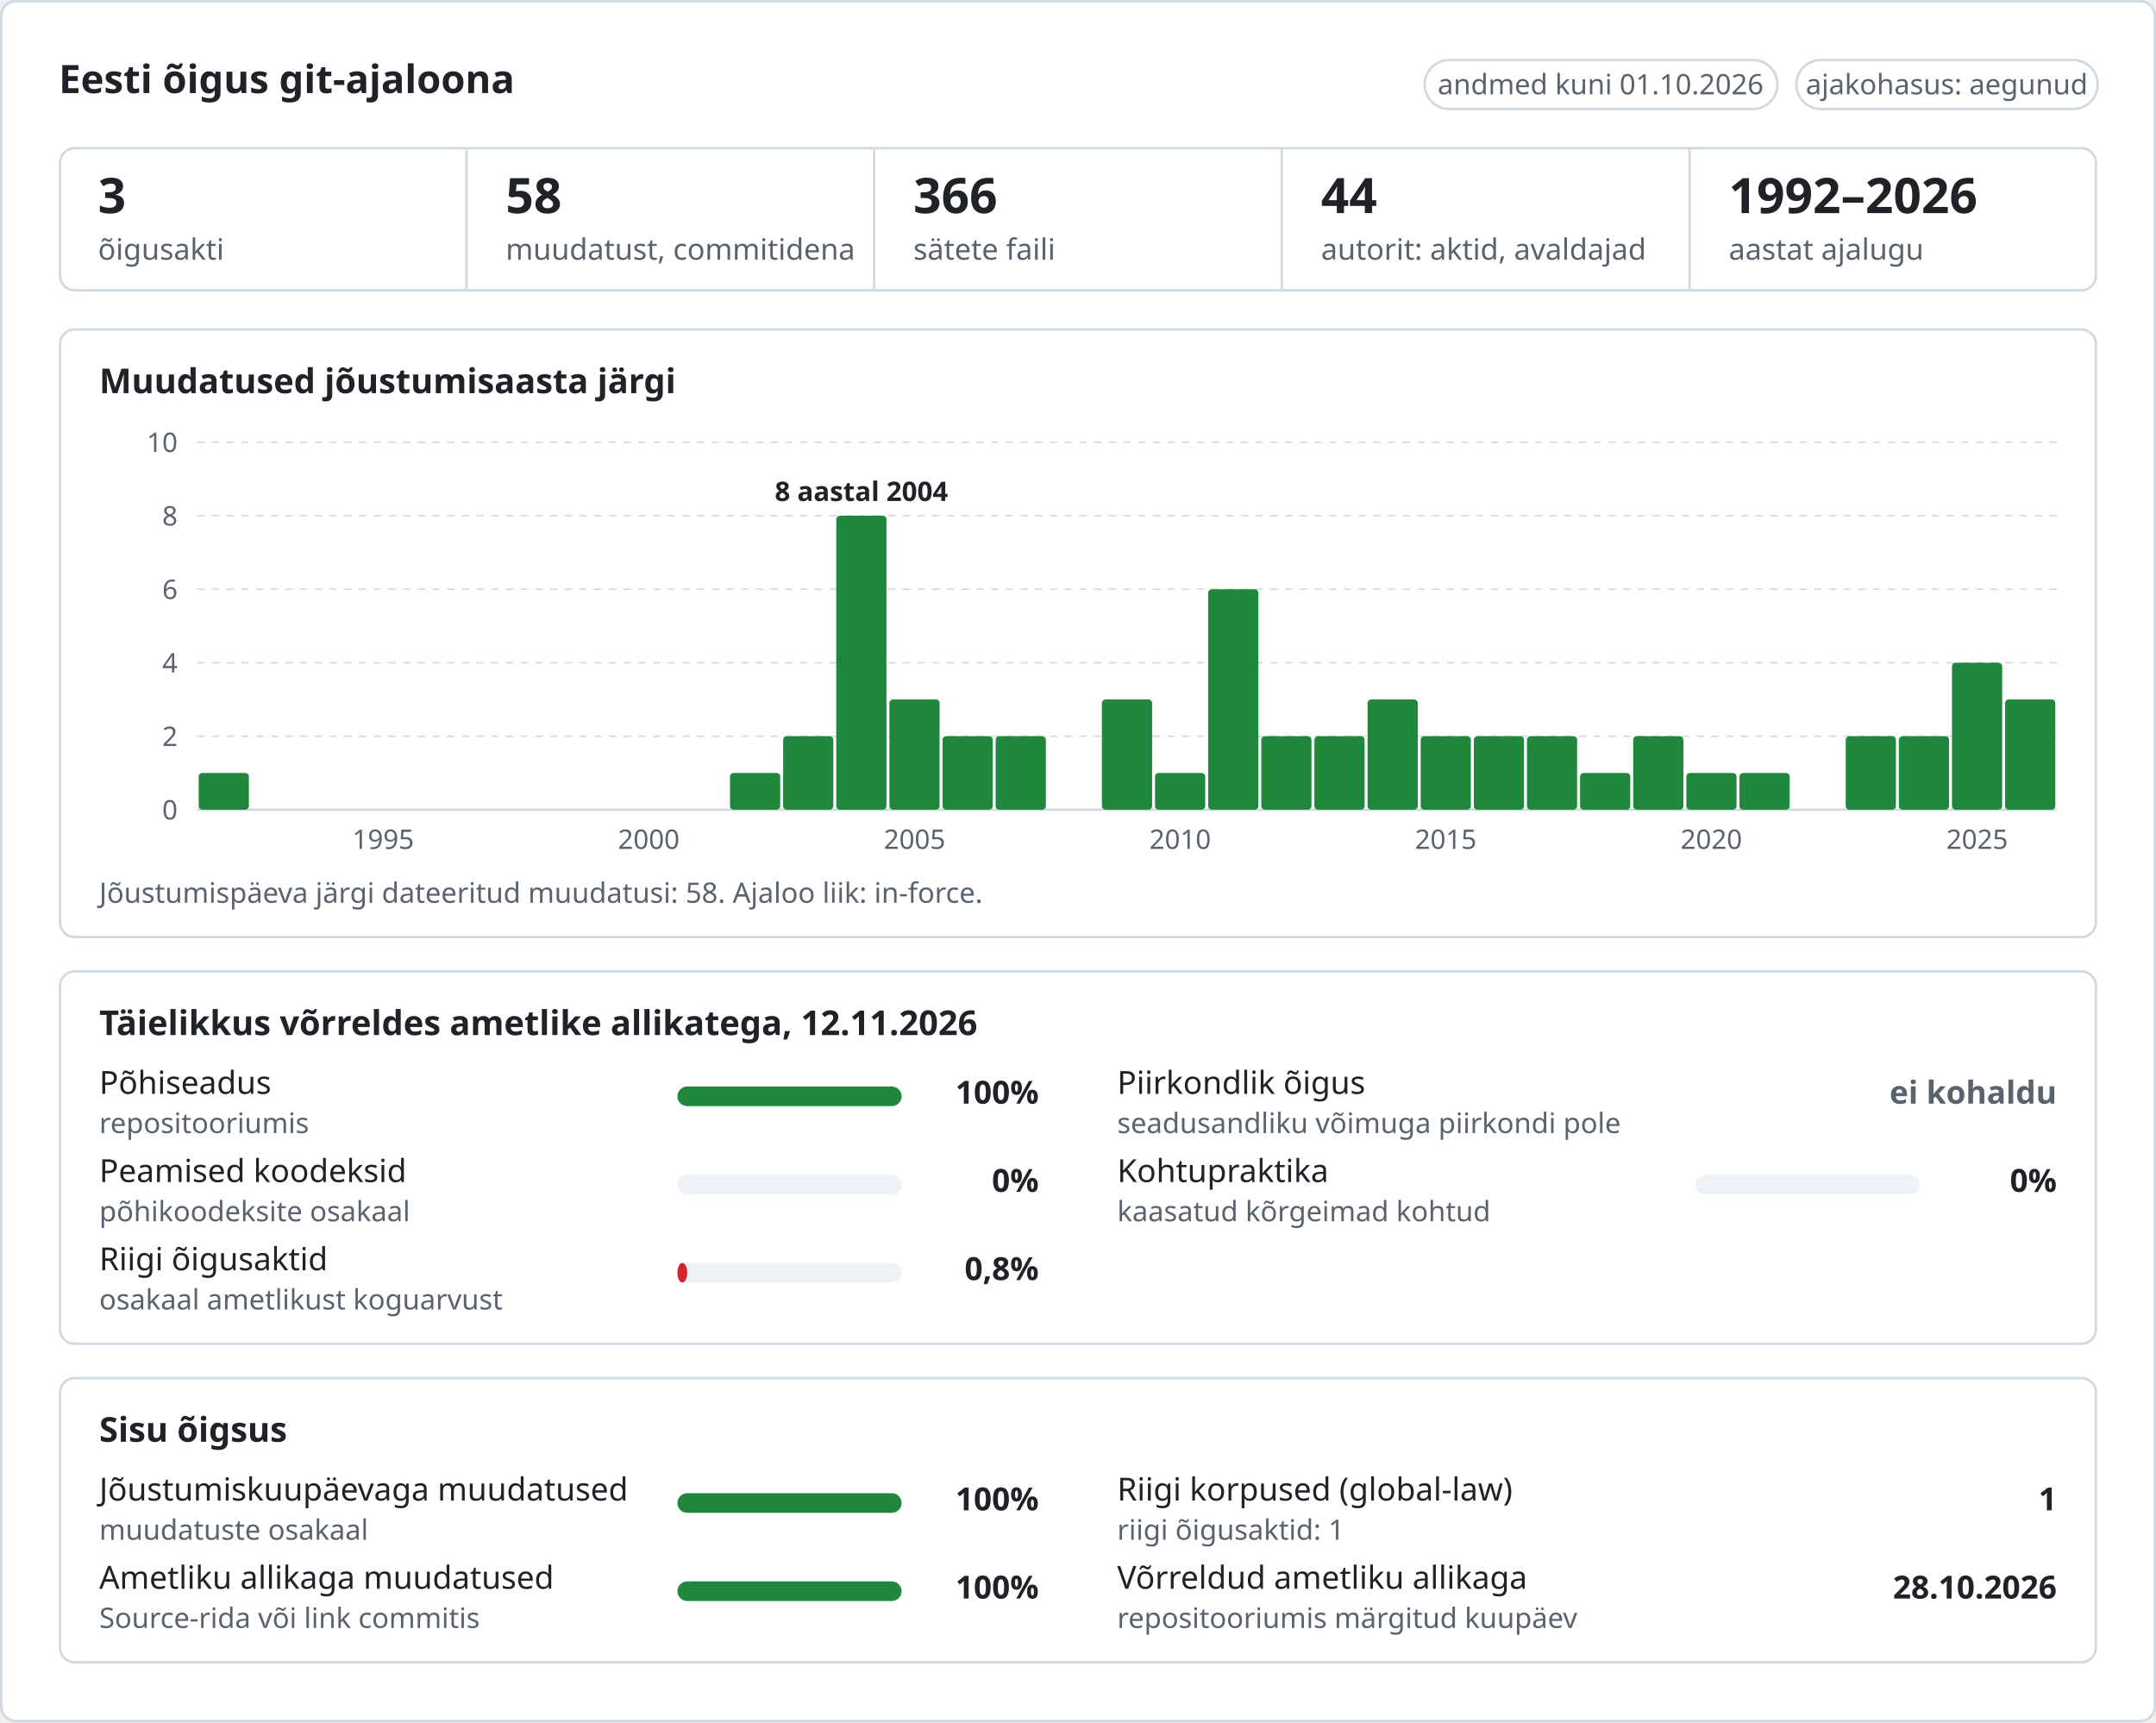
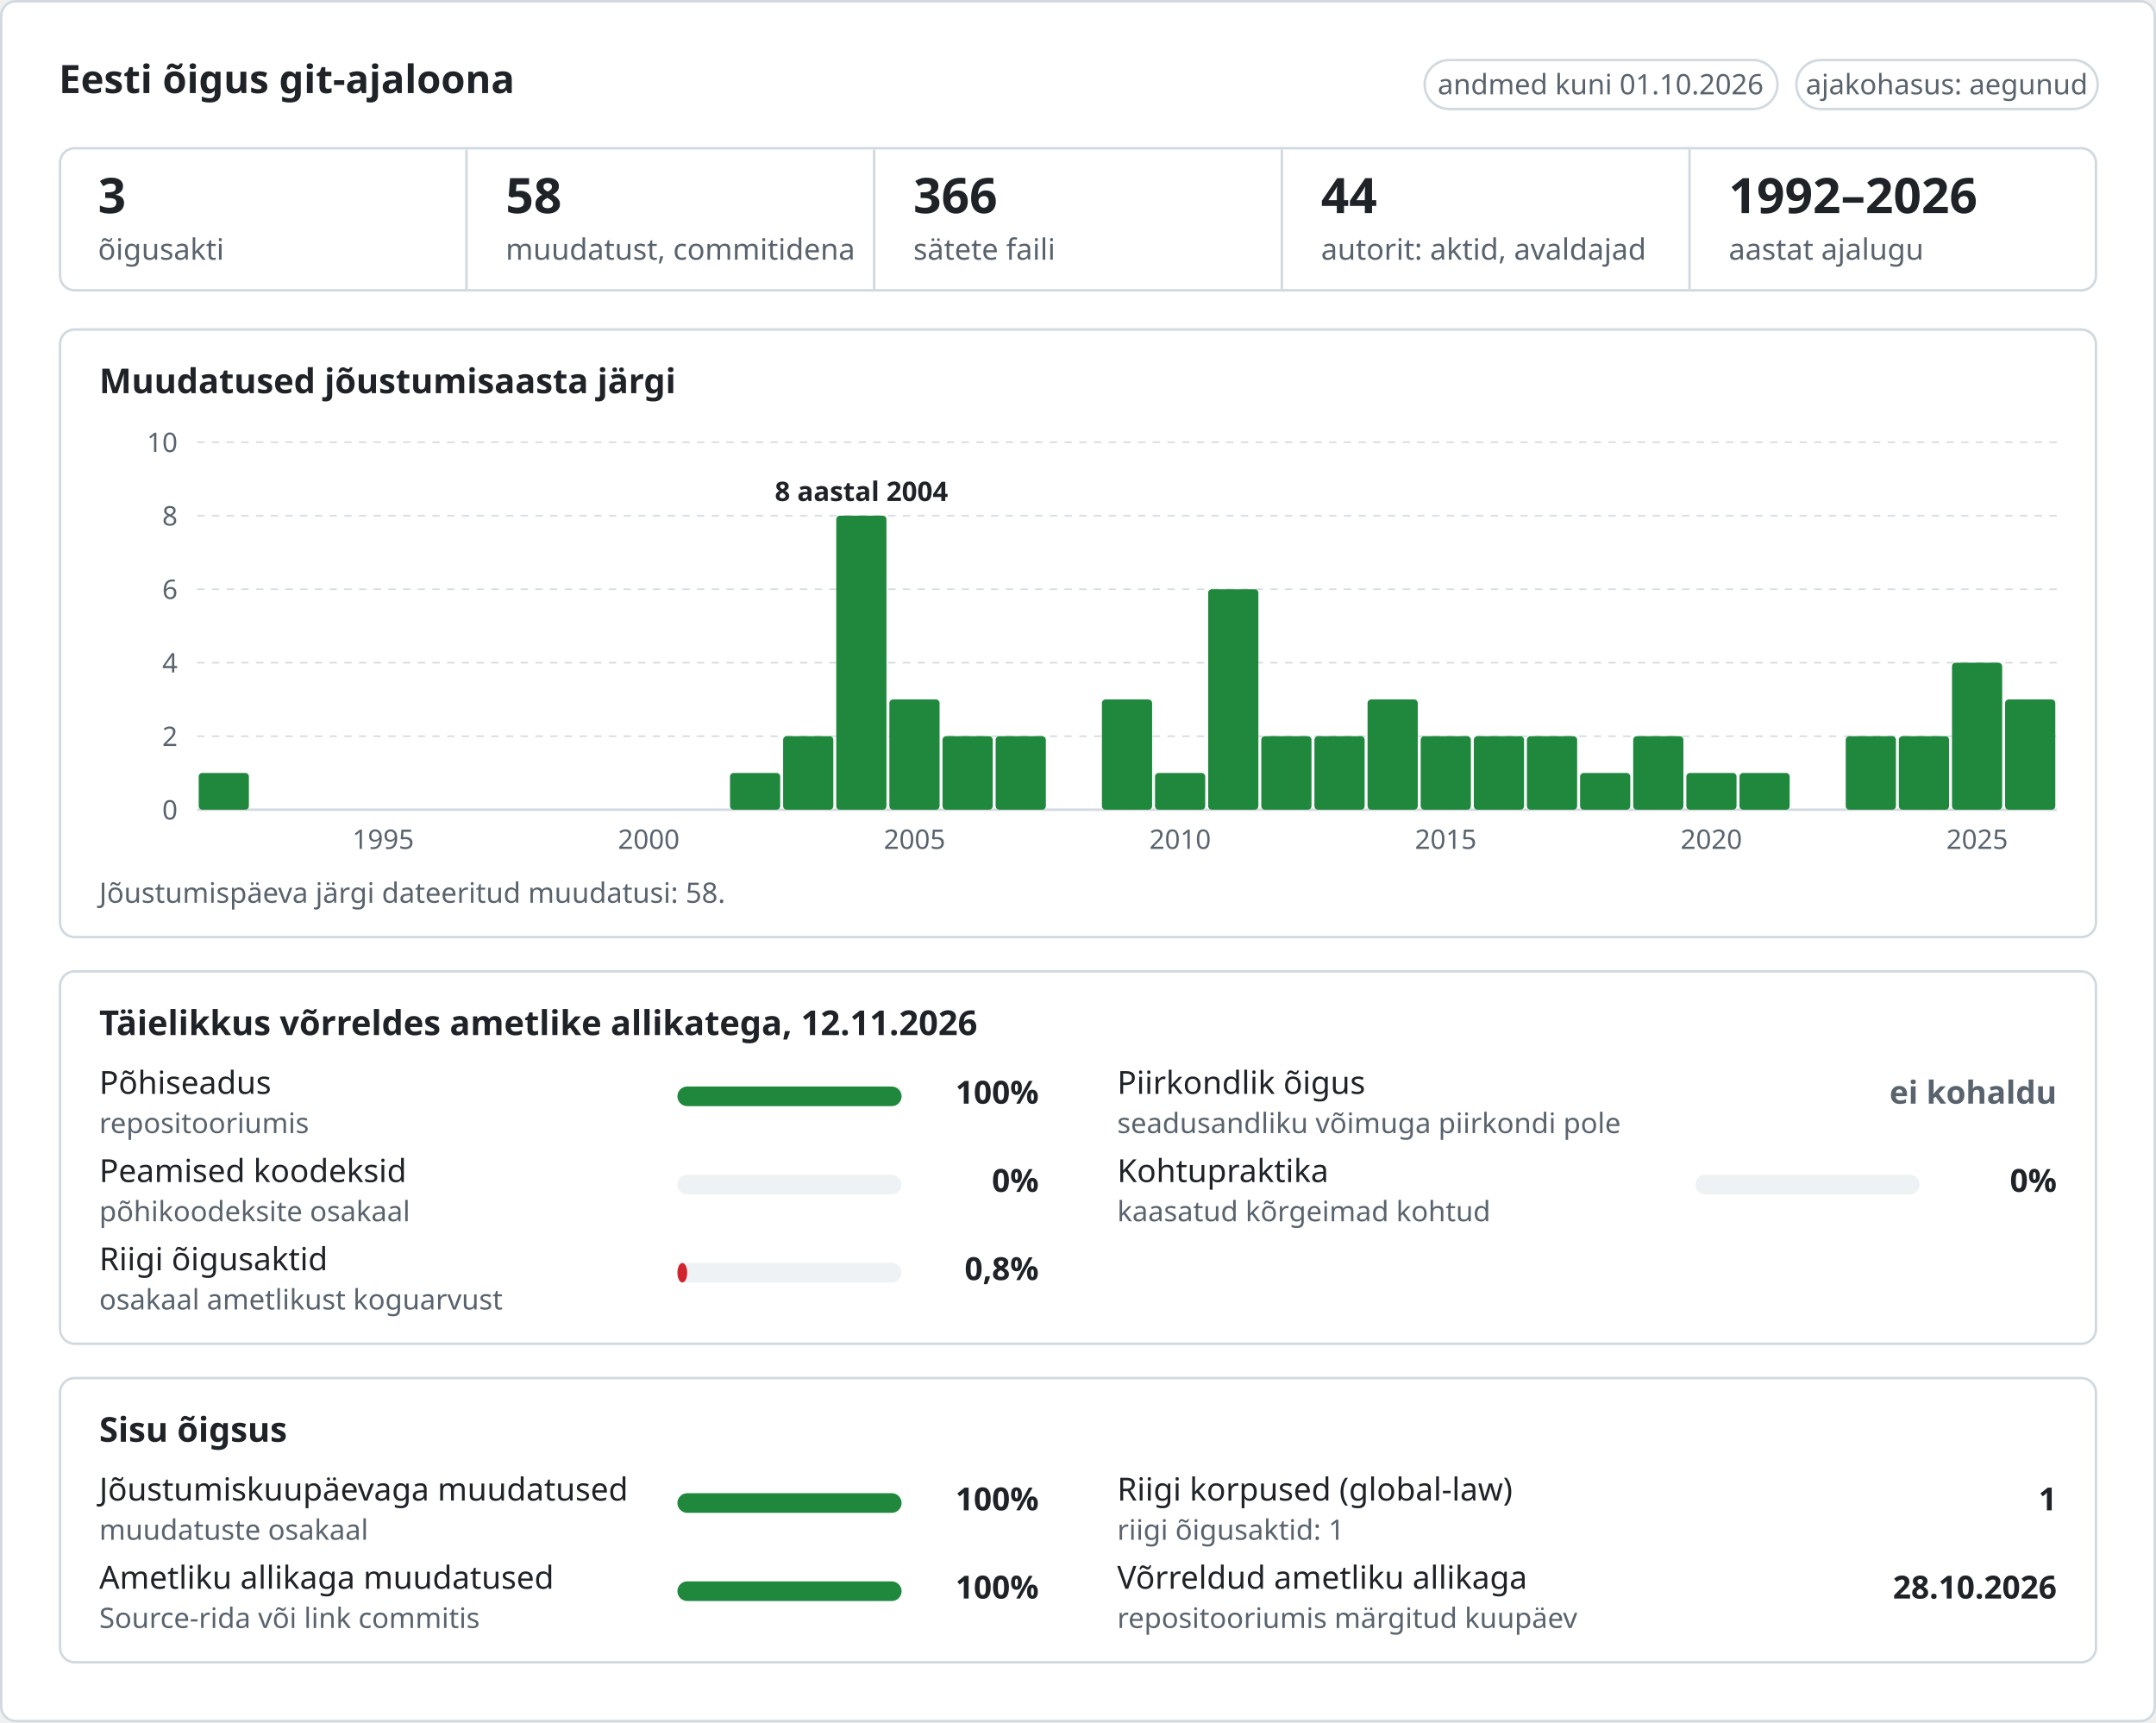
<svg xmlns="http://www.w3.org/2000/svg" width="880" height="703" viewBox="0 0 880 703" font-family="-apple-system,BlinkMacSystemFont,Segoe UI,Noto Sans,Helvetica,Arial,sans-serif">
  <rect x="0.5" y="0.5" width="879" height="702" rx="6" fill="#ffffff" stroke="#d1d9e0" />
  <text x="24" y="38" font-size="16" font-weight="600" fill="#1f2328">Eesti õigus git-ajaloona</text>
  <rect x="581.5" y="24.5" width="144" height="20" rx="10" fill="none" stroke="#d1d9e0" />
  <text x="653.3" y="38.5" font-size="11.5" font-weight="500" text-anchor="middle" fill="#59636e">andmed kuni 01.10.2026</text>
  <rect x="733.2" y="24.5" width="123" height="20" rx="10" fill="none" stroke="#d1d9e0" />
  <text x="794.6" y="38.5" font-size="11.5" font-weight="500" text-anchor="middle" fill="#59636e">ajakohasus: aegunud</text>
  <rect x="24.5" y="60.5" width="831" height="58" rx="6" fill="#ffffff" stroke="#d1d9e0" />
  <text x="40.0" y="87" font-size="20" font-weight="600" fill="#1f2328">3</text>
  <text x="40.0" y="106" font-size="12" fill="#59636e">õigusakti</text>
  <line x1="190.4" y1="61" x2="190.4" y2="118" stroke="#d1d9e0" />
  <text x="206.4" y="87" font-size="20" font-weight="600" fill="#1f2328">58</text>
  <text x="206.4" y="106" font-size="12" fill="#59636e">muudatust, commitidena</text>
  <line x1="356.8" y1="61" x2="356.8" y2="118" stroke="#d1d9e0" />
  <text x="372.8" y="87" font-size="20" font-weight="600" fill="#1f2328">366</text>
  <text x="372.8" y="106" font-size="12" fill="#59636e">sätete faili</text>
  <line x1="523.2" y1="61" x2="523.2" y2="118" stroke="#d1d9e0" />
  <text x="539.2" y="87" font-size="20" font-weight="600" fill="#1f2328">44</text>
  <text x="539.2" y="106" font-size="12" fill="#59636e">autorit: aktid, avaldajad</text>
  <line x1="689.6" y1="61" x2="689.6" y2="118" stroke="#d1d9e0" />
  <text x="705.6" y="87" font-size="20" font-weight="600" fill="#1f2328">1992–2026</text>
  <text x="705.6" y="106" font-size="12" fill="#59636e">aastat ajalugu</text>
  <rect x="24.5" y="134.5" width="831" height="248" rx="6" fill="#ffffff" stroke="#d1d9e0" />
  <text x="40.5" y="160.5" font-size="14" font-weight="600" fill="#1f2328">Muudatused jõustumisaasta järgi</text>
  <line x1="80.5" y1="330.5" x2="839.5" y2="330.5" stroke="#d1d9e0" stroke-width="1" />
  <text x="72.5" y="334.5" font-size="11" text-anchor="end" fill="#59636e">0</text>
  <line x1="80.5" y1="300.5" x2="839.5" y2="300.5" stroke="#d1d9e0" stroke-width="0.6" stroke-dasharray="3 3" />
  <text x="72.5" y="304.5" font-size="11" text-anchor="end" fill="#59636e">2</text>
  <line x1="80.5" y1="270.5" x2="839.5" y2="270.5" stroke="#d1d9e0" stroke-width="0.6" stroke-dasharray="3 3" />
  <text x="72.5" y="274.5" font-size="11" text-anchor="end" fill="#59636e">4</text>
  <line x1="80.5" y1="240.5" x2="839.5" y2="240.5" stroke="#d1d9e0" stroke-width="0.6" stroke-dasharray="3 3" />
  <text x="72.5" y="244.5" font-size="11" text-anchor="end" fill="#59636e">6</text>
  <line x1="80.5" y1="210.5" x2="839.5" y2="210.5" stroke="#d1d9e0" stroke-width="0.6" stroke-dasharray="3 3" />
  <text x="72.5" y="214.5" font-size="11" text-anchor="end" fill="#59636e">8</text>
  <line x1="80.5" y1="180.5" x2="839.5" y2="180.5" stroke="#d1d9e0" stroke-width="0.6" stroke-dasharray="3 3" />
  <text x="72.5" y="184.5" font-size="11" text-anchor="end" fill="#59636e">10</text>
  <rect x="81.10" y="315.5" width="20.49" height="15.0" rx="1.5" fill="#1f883d" />
  <text x="156.4" y="346.5" font-size="11" text-anchor="middle" fill="#59636e">1995</text>
  <text x="264.8" y="346.5" font-size="11" text-anchor="middle" fill="#59636e">2000</text>
  <rect x="297.96" y="315.5" width="20.49" height="15.0" rx="1.5" fill="#1f883d" />
  <rect x="319.64" y="300.5" width="20.49" height="30.0" rx="1.5" fill="#1f883d" />
  <rect x="341.33" y="210.5" width="20.49" height="120.0" rx="1.5" fill="#1f883d" />
  <text x="351.6" y="204.5" font-size="11" font-weight="600" text-anchor="middle" fill="#1f2328">8 aastal 2004</text>
  <rect x="363.01" y="285.5" width="20.49" height="45.0" rx="1.5" fill="#1f883d" />
  <text x="373.3" y="346.5" font-size="11" text-anchor="middle" fill="#59636e">2005</text>
  <rect x="384.70" y="300.5" width="20.49" height="30.0" rx="1.5" fill="#1f883d" />
  <rect x="406.39" y="300.5" width="20.49" height="30.0" rx="1.5" fill="#1f883d" />
  <rect x="449.76" y="285.5" width="20.49" height="45.0" rx="1.5" fill="#1f883d" />
  <rect x="471.44" y="315.5" width="20.49" height="15.0" rx="1.5" fill="#1f883d" />
  <text x="481.7" y="346.5" font-size="11" text-anchor="middle" fill="#59636e">2010</text>
  <rect x="493.13" y="240.5" width="20.49" height="90.0" rx="1.5" fill="#1f883d" />
  <rect x="514.81" y="300.5" width="20.49" height="30.0" rx="1.5" fill="#1f883d" />
  <rect x="536.50" y="300.5" width="20.49" height="30.0" rx="1.5" fill="#1f883d" />
  <rect x="558.19" y="285.5" width="20.49" height="45.0" rx="1.5" fill="#1f883d" />
  <rect x="579.87" y="300.5" width="20.49" height="30.0" rx="1.5" fill="#1f883d" />
  <text x="590.1" y="346.5" font-size="11" text-anchor="middle" fill="#59636e">2015</text>
  <rect x="601.56" y="300.5" width="20.49" height="30.0" rx="1.5" fill="#1f883d" />
  <rect x="623.24" y="300.5" width="20.49" height="30.0" rx="1.5" fill="#1f883d" />
  <rect x="644.93" y="315.5" width="20.49" height="15.0" rx="1.5" fill="#1f883d" />
  <rect x="666.61" y="300.5" width="20.49" height="30.0" rx="1.5" fill="#1f883d" />
  <rect x="688.30" y="315.5" width="20.49" height="15.0" rx="1.5" fill="#1f883d" />
  <text x="698.5" y="346.5" font-size="11" text-anchor="middle" fill="#59636e">2020</text>
  <rect x="709.99" y="315.5" width="20.49" height="15.0" rx="1.5" fill="#1f883d" />
  <rect x="753.36" y="300.5" width="20.49" height="30.0" rx="1.5" fill="#1f883d" />
  <rect x="775.04" y="300.5" width="20.49" height="30.0" rx="1.5" fill="#1f883d" />
  <rect x="796.73" y="270.5" width="20.49" height="60.0" rx="1.5" fill="#1f883d" />
  <text x="807.0" y="346.5" font-size="11" text-anchor="middle" fill="#59636e">2025</text>
  <rect x="818.41" y="285.5" width="20.49" height="45.0" rx="1.5" fill="#1f883d" />
-   <text x="40.5" y="368.5" font-size="11.5" fill="#59636e">Jõustumispäeva järgi dateeritud muudatusi: 58. Ajaloo liik: in-force.</text>
+   <text x="40.5" y="368.5" font-size="11.5" fill="#59636e">Jõustumispäeva järgi dateeritud muudatusi: 58.</text>
  <rect x="24.5" y="396.5" width="831" height="152" rx="6" fill="#ffffff" stroke="#d1d9e0" />
  <text x="40.5" y="422.5" font-size="14" font-weight="600" fill="#1f2328">Täielikkus võrreldes ametlike allikatega, 12.11.2026</text>
  <text x="40.5" y="446.5" font-size="13" fill="#1f2328">Põhiseadus</text>
  <text x="40.5" y="462.5" font-size="11.5" fill="#59636e">repositooriumis</text>
  <g>
    <rect x="276.5" y="443.5" width="91.5" height="8" rx="4" fill="#eff2f5" />
    <rect x="276.5" y="443.5" width="91.5" height="8" rx="4" fill="#1f883d" />
  </g>
  <text x="424.0" y="450.5" font-size="13" font-weight="600" text-anchor="end" fill="#1f2328">100%</text>
  <text x="40.5" y="482.5" font-size="13" fill="#1f2328">Peamised koodeksid</text>
  <text x="40.5" y="498.5" font-size="11.5" fill="#59636e">põhikoodeksite osakaal</text>
  <g>
    <rect x="276.5" y="479.5" width="91.5" height="8" rx="4" fill="#eff2f5" />
  </g>
  <text x="424.0" y="486.5" font-size="13" font-weight="600" text-anchor="end" fill="#1f2328">0%</text>
  <text x="40.5" y="518.5" font-size="13" fill="#1f2328">Riigi õigusaktid</text>
  <text x="40.5" y="534.5" font-size="11.5" fill="#59636e">osakaal ametlikust koguarvust</text>
  <g>
    <rect x="276.5" y="515.5" width="91.5" height="8" rx="4" fill="#eff2f5" />
    <rect x="276.5" y="515.5" width="4.0" height="8" rx="4" fill="#d1242f" />
  </g>
  <text x="424.0" y="522.5" font-size="13" font-weight="600" text-anchor="end" fill="#1f2328">0,8%</text>
  <text x="456.0" y="446.5" font-size="13" fill="#1f2328">Piirkondlik õigus</text>
  <text x="456.0" y="462.5" font-size="11.5" fill="#59636e">seadusandliku võimuga piirkondi pole</text>
  <text x="839.5" y="450.5" font-size="13" font-weight="600" text-anchor="end" fill="#59636e">ei kohaldu</text>
  <text x="456.0" y="482.5" font-size="13" fill="#1f2328">Kohtupraktika</text>
  <text x="456.0" y="498.5" font-size="11.5" fill="#59636e">kaasatud kõrgeimad kohtud</text>
  <g>
    <rect x="692.0" y="479.5" width="91.5" height="8" rx="4" fill="#eff2f5" />
  </g>
  <text x="839.5" y="486.5" font-size="13" font-weight="600" text-anchor="end" fill="#1f2328">0%</text>
  <rect x="24.5" y="562.5" width="831" height="116" rx="6" fill="#ffffff" stroke="#d1d9e0" />
  <text x="40.5" y="588.5" font-size="14" font-weight="600" fill="#1f2328">Sisu õigsus</text>
  <text x="40.5" y="612.5" font-size="13" fill="#1f2328">Jõustumiskuupäevaga muudatused</text>
  <text x="40.5" y="628.5" font-size="11.5" fill="#59636e">muudatuste osakaal</text>
  <g>
    <rect x="276.5" y="609.5" width="91.5" height="8" rx="4" fill="#eff2f5" />
    <rect x="276.5" y="609.5" width="91.5" height="8" rx="4" fill="#1f883d" />
  </g>
  <text x="424.0" y="616.5" font-size="13" font-weight="600" text-anchor="end" fill="#1f2328">100%</text>
  <text x="40.5" y="648.5" font-size="13" fill="#1f2328">Ametliku allikaga muudatused</text>
  <text x="40.5" y="664.5" font-size="11.5" fill="#59636e">Source-rida või link commitis</text>
  <g>
    <rect x="276.5" y="645.5" width="91.5" height="8" rx="4" fill="#eff2f5" />
    <rect x="276.5" y="645.5" width="91.5" height="8" rx="4" fill="#1f883d" />
  </g>
  <text x="424.0" y="652.5" font-size="13" font-weight="600" text-anchor="end" fill="#1f2328">100%</text>
  <text x="456.0" y="612.5" font-size="13" fill="#1f2328">Riigi korpused (global-law)</text>
  <text x="456.0" y="628.5" font-size="11.5" fill="#59636e">riigi õigusaktid: 1</text>
  <text x="839.5" y="616.5" font-size="13" font-weight="600" text-anchor="end" fill="#1f2328">1</text>
  <text x="456.0" y="648.5" font-size="13" fill="#1f2328">Võrreldud ametliku allikaga</text>
  <text x="456.0" y="664.5" font-size="11.5" fill="#59636e">repositooriumis märgitud kuupäev</text>
  <text x="839.5" y="652.5" font-size="13" font-weight="600" text-anchor="end" fill="#1f2328">28.10.2026</text>
</svg>
